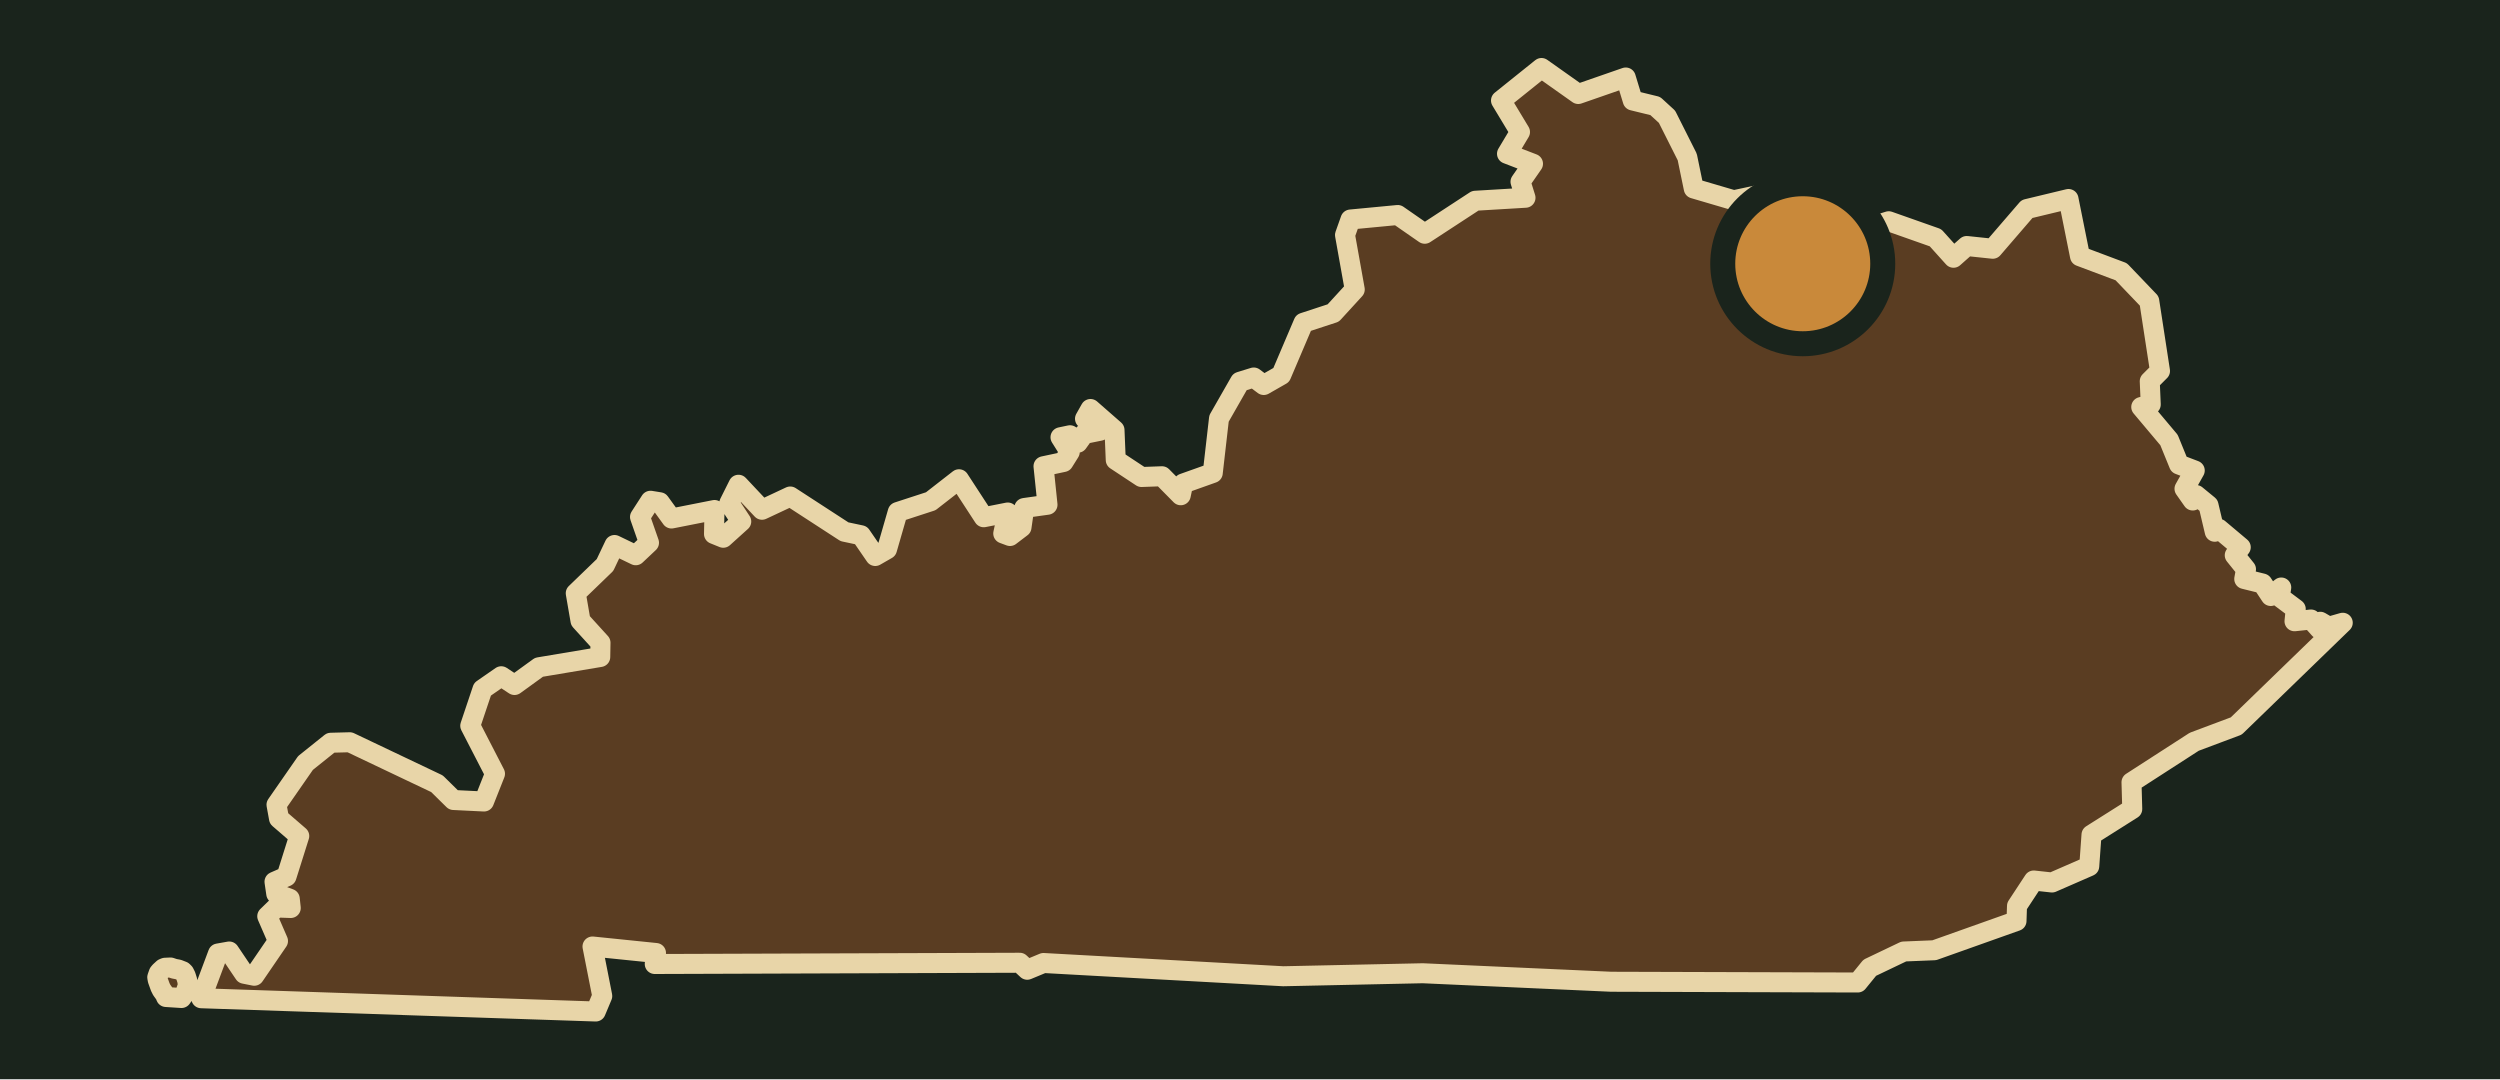
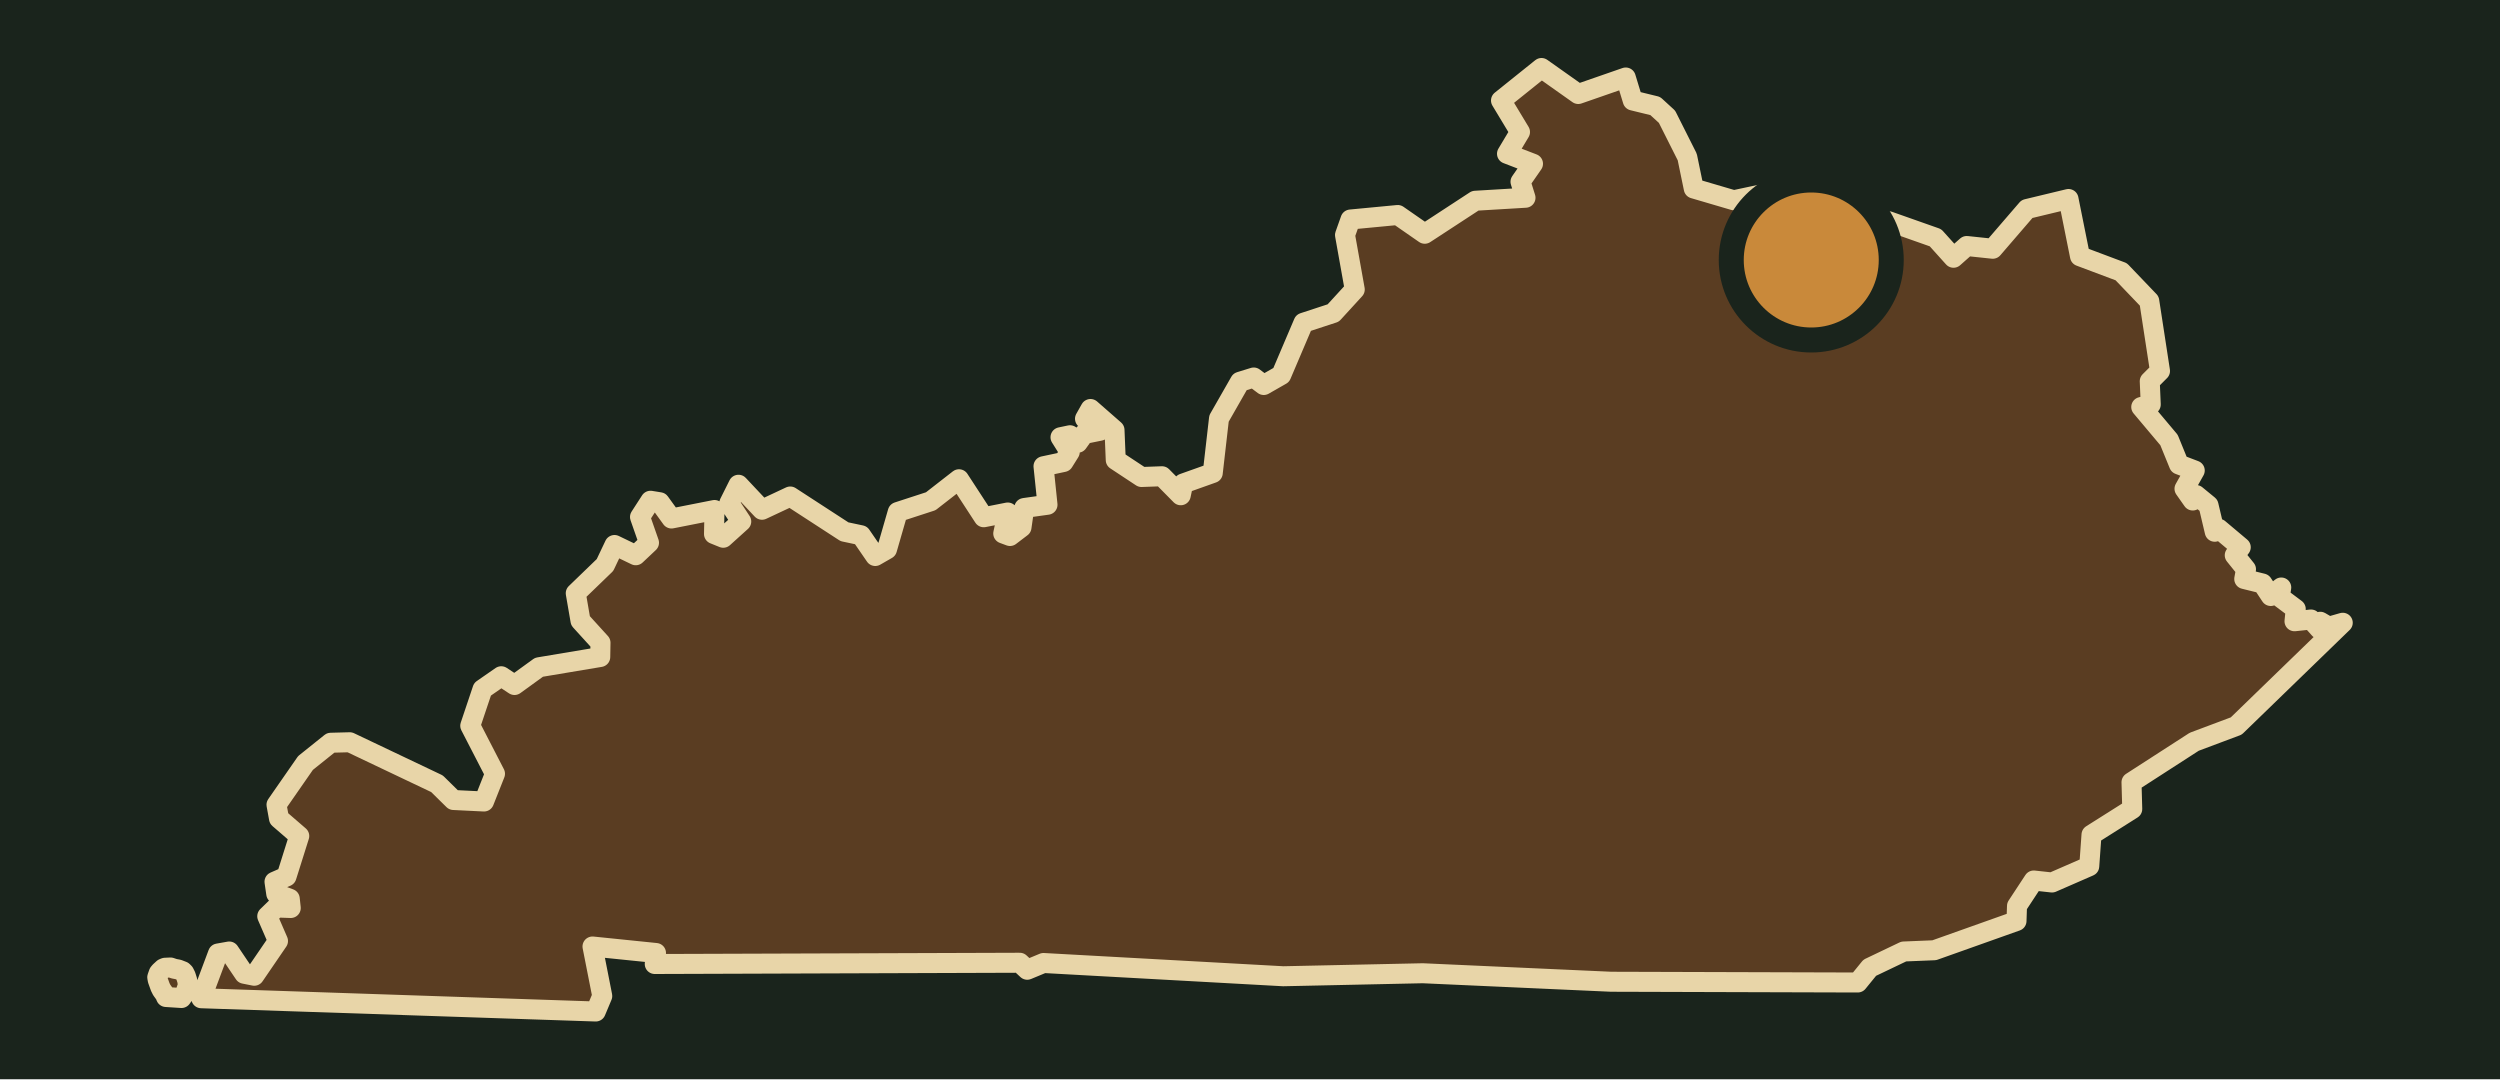
<svg xmlns="http://www.w3.org/2000/svg" viewBox="0 0 1000 431.7">
  <rect width="1000" height="431.7" fill="#1a241c" />
  <path fill="#5a3d22" stroke="#e8d5a8" stroke-width="8" stroke-linejoin="round" fill-rule="evenodd" d="M80.5 399.3L87.2 381.4L91.7 380.6L97.7 389.5L101.7 390.3L111.2 376.4L106.9 366.5L110.5 363.0L116.3 363.2L115.9 359.5L110.5 357.5L109.8 352.7L114.6 350.6L119.7 334.4L111.6 327.4L110.6 321.9L122.2 305.2L132.3 297.1L139.9 296.9L174.8 313.5L181.4 320.0L193.6 320.6L198.0 309.5L188.1 290.3L193.0 275.7L200.5 270.5L205.8 274.0L215.6 266.9L240.1 262.8L240.2 257.1L232.2 248.3L230.3 237.3L242.0 226.0L245.8 218.0L254.3 222.1L259.6 217.1L256.0 206.8L260.2 200.3L263.9 200.9L268.6 207.4L285.8 204.0L285.6 213.6L289.3 215.1L296.5 208.6L291.7 201.3L295.4 193.9L304.8 203.9L316.1 198.6L337.8 212.7L344.4 214.1L350.1 222.4L354.8 219.7L359.1 204.8L372.3 200.5L383.6 191.7L393.5 206.9L403.1 205.0L401.3 213.4L404.0 214.4L408.6 210.9L409.7 203.2L419.0 201.9L417.4 186.5L425.4 184.8L427.9 180.8L424.2 174.9L428.0 174.1L431.1 177.1L433.6 173.6L440.0 172.3L434.0 167.5L436.2 163.6L445.8 172.0L446.3 184.0L456.6 190.8L464.8 190.5L472.3 198.1L473.3 193.4L485.1 189.2L487.6 167.4L496.0 152.7L501.5 151.0L505.5 154.0L512.5 150.0L521.4 129.1L533.3 125.2L541.9 115.8L538.0 94.0L540.2 87.8L559.1 86.0L569.9 93.5L590.1 80.3L610.2 79.1L608.2 72.7L613.2 65.5L602.8 61.5L608.0 52.8L600.4 40.2L616.6 27.2L631.3 37.6L650.3 31.0L653.1 40.2L662.1 42.4L666.8 46.7L674.9 62.8L677.5 75.4L693.5 80.1L705.7 77.5L715.8 80.9L720.0 87.2L725.6 89.7L727.7 96.0L738.8 99.8L743.7 92.2L755.5 88.5L774.2 95.1L781.4 103.1L786.7 98.4L797.1 99.5L810.8 83.6L827.4 79.6L832.0 102.5L848.5 108.7L859.7 120.4L864.0 148.4L859.9 152.5L860.3 161.8L856.5 162.8L867.6 176.0L871.6 185.8L877.9 188.2L873.8 195.5L877.1 200.2L878.4 198.0L883.4 202.1L885.9 212.7L887.5 211.5L896.3 218.9L893.9 222.1L898.4 227.7L897.7 231.6L905.0 233.4L908.3 238.4L912.5 235.0L911.9 238.8L918.3 243.6L917.8 248.5L924.4 247.8L927.8 251.6L928.1 248.7L931.5 250.7L937.1 249.1L894.5 290.4L877.7 296.7L852.6 312.9L852.9 323.6L836.6 333.9L835.7 346.5L820.8 353.0L813.5 352.2L806.8 362.4L806.6 368.4L773.7 380.1L761.5 380.6L747.9 387.1L743.1 393.0L644.5 392.7L569.1 389.3L513.3 390.5L417.4 385.2L410.9 387.9L407.9 385.1L261.9 385.6L262.4 381.2L237.0 378.6L240.9 398.4L238.3 404.6L80.5 399.3ZM62.9 390.9L63.5 389.2L64.0 388.6L65.3 387.4L66.0 387.1L68.2 387.0L69.7 387.5L71.3 387.8L73.1 388.5L73.7 389.1L74.3 390.3L74.9 392.2L75.1 393.7L75.0 394.6L74.2 396.9L72.6 399.2L66.4 398.8L66.0 397.8L64.7 396.0L64.1 394.8L63.1 392.0L62.9 390.9Z" />
-   <circle cx="721.1" cy="105.5" r="32" fill="#c9893a" stroke="#1a241c" stroke-width="10" />
+   <circle cx="724.5" cy="104.0" r="32" fill="#c9893a" stroke="#1a241c" stroke-width="10" />
</svg>
